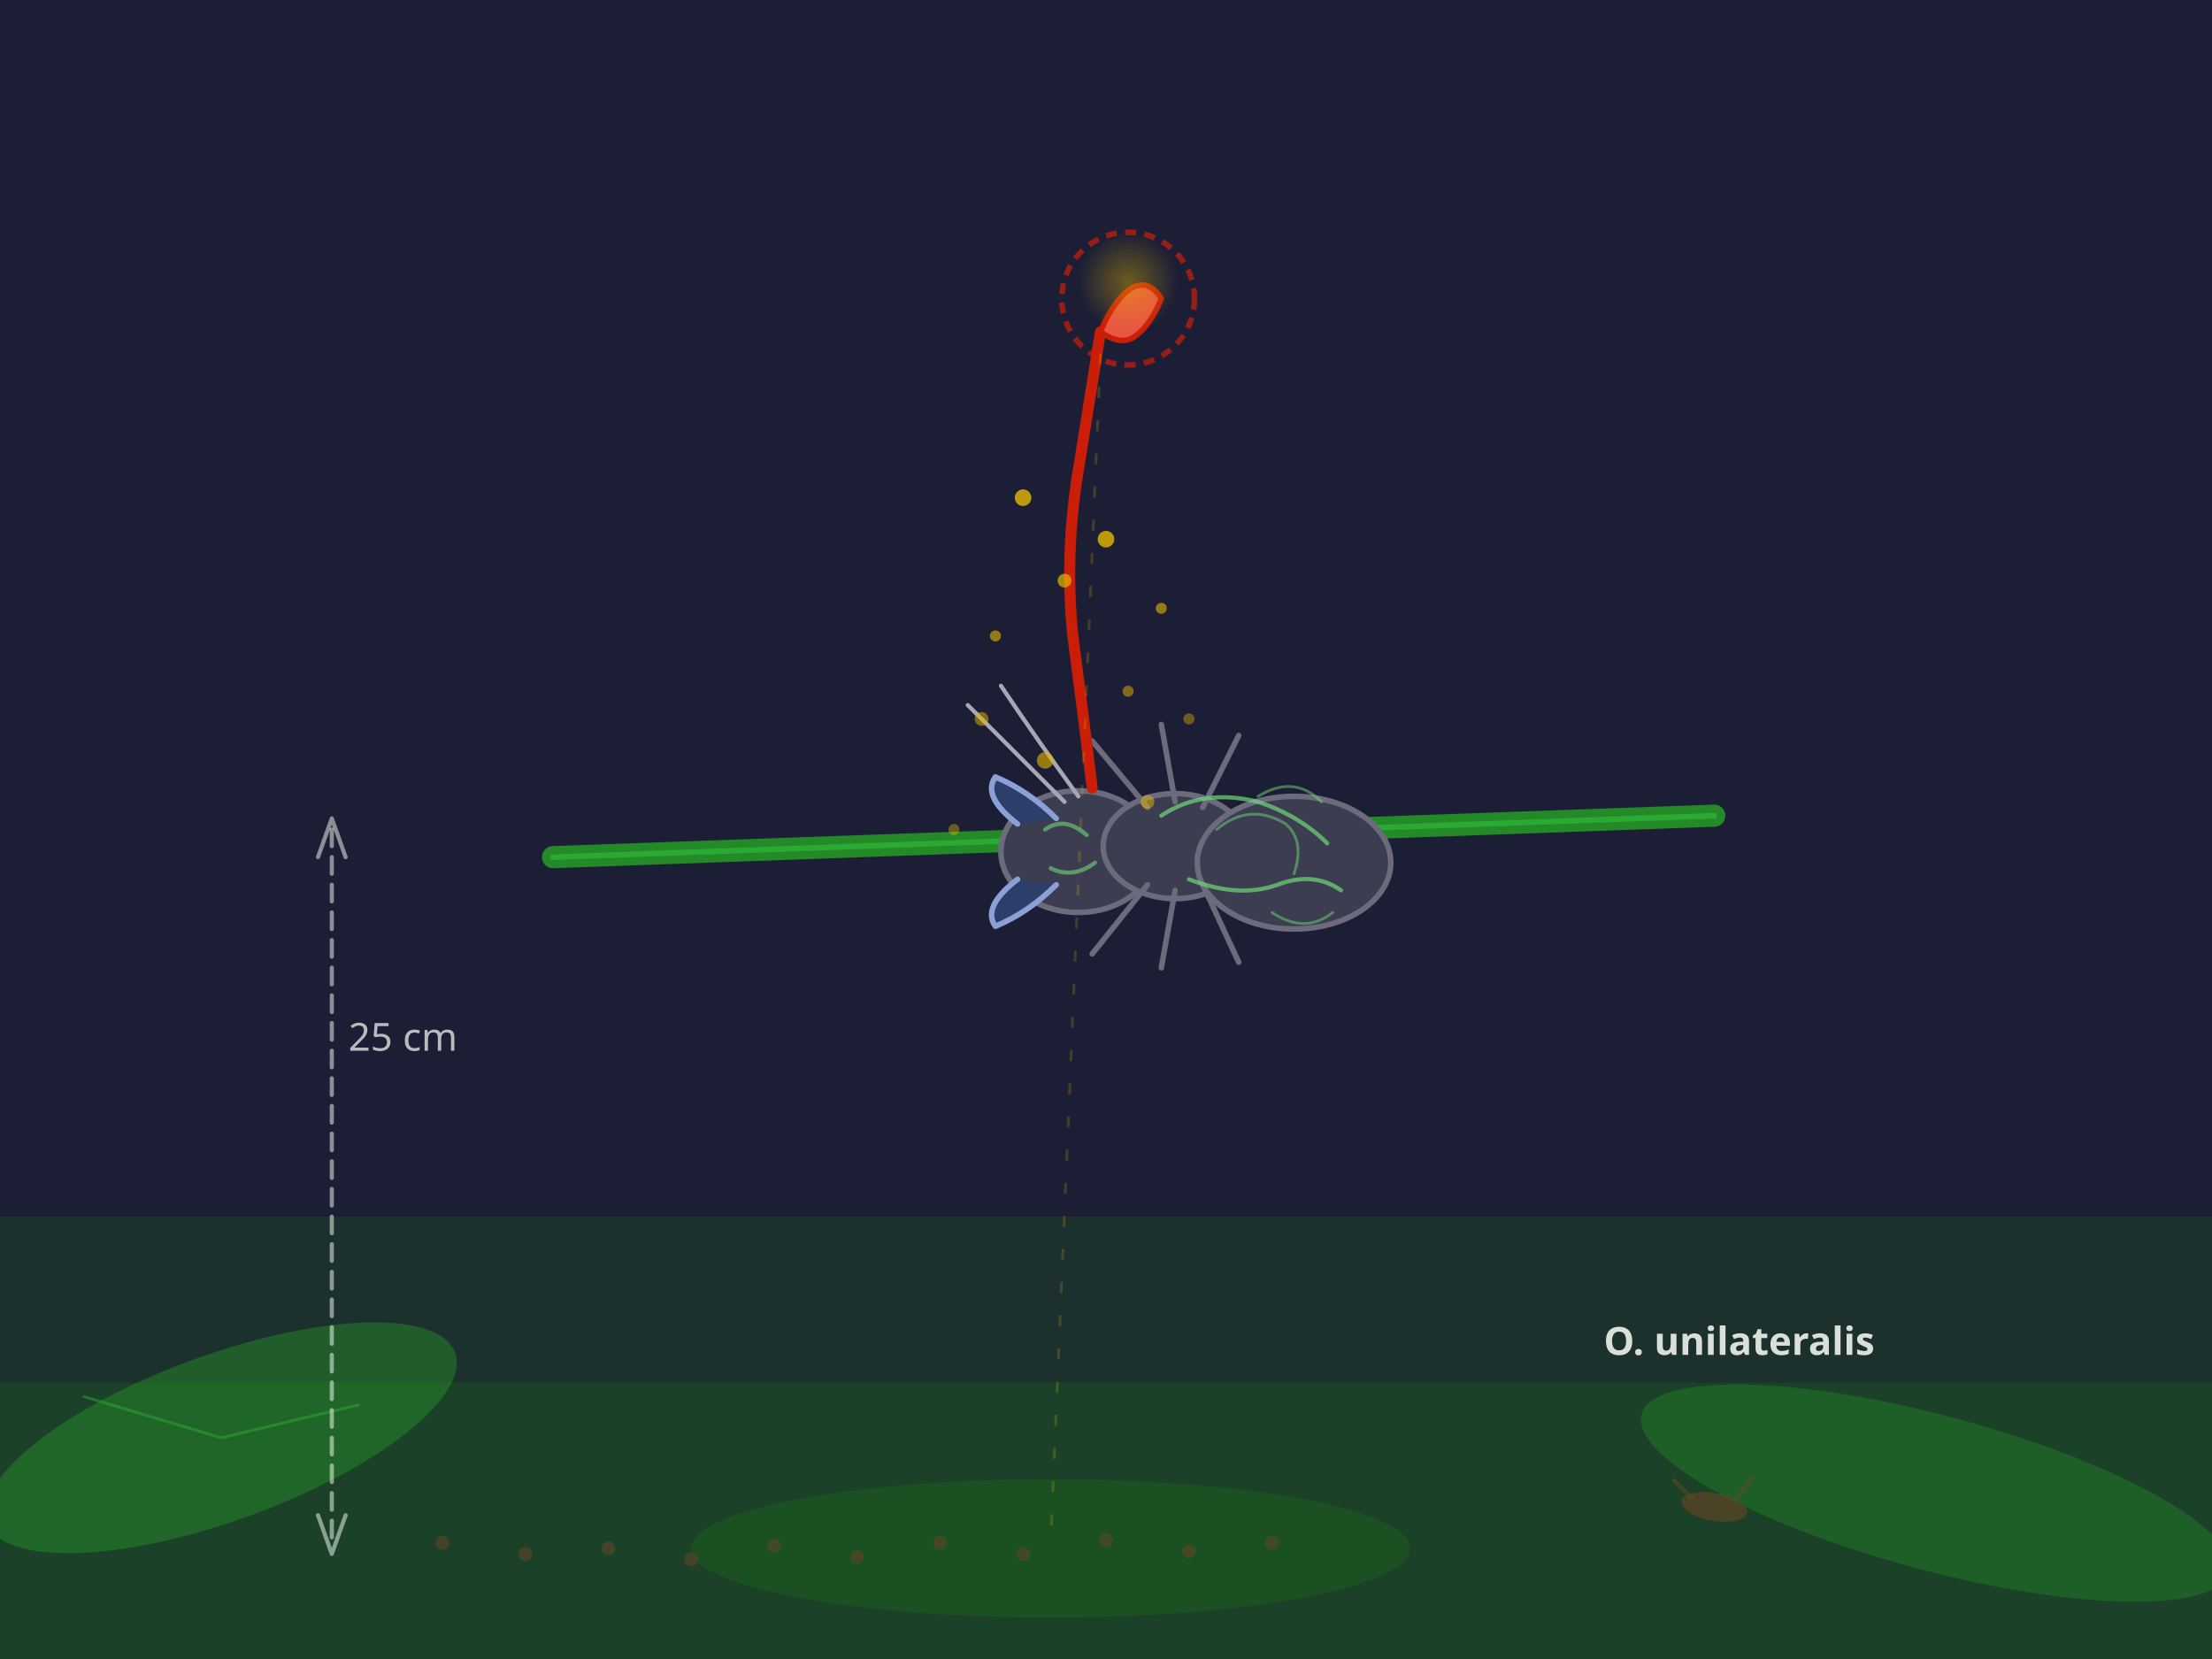
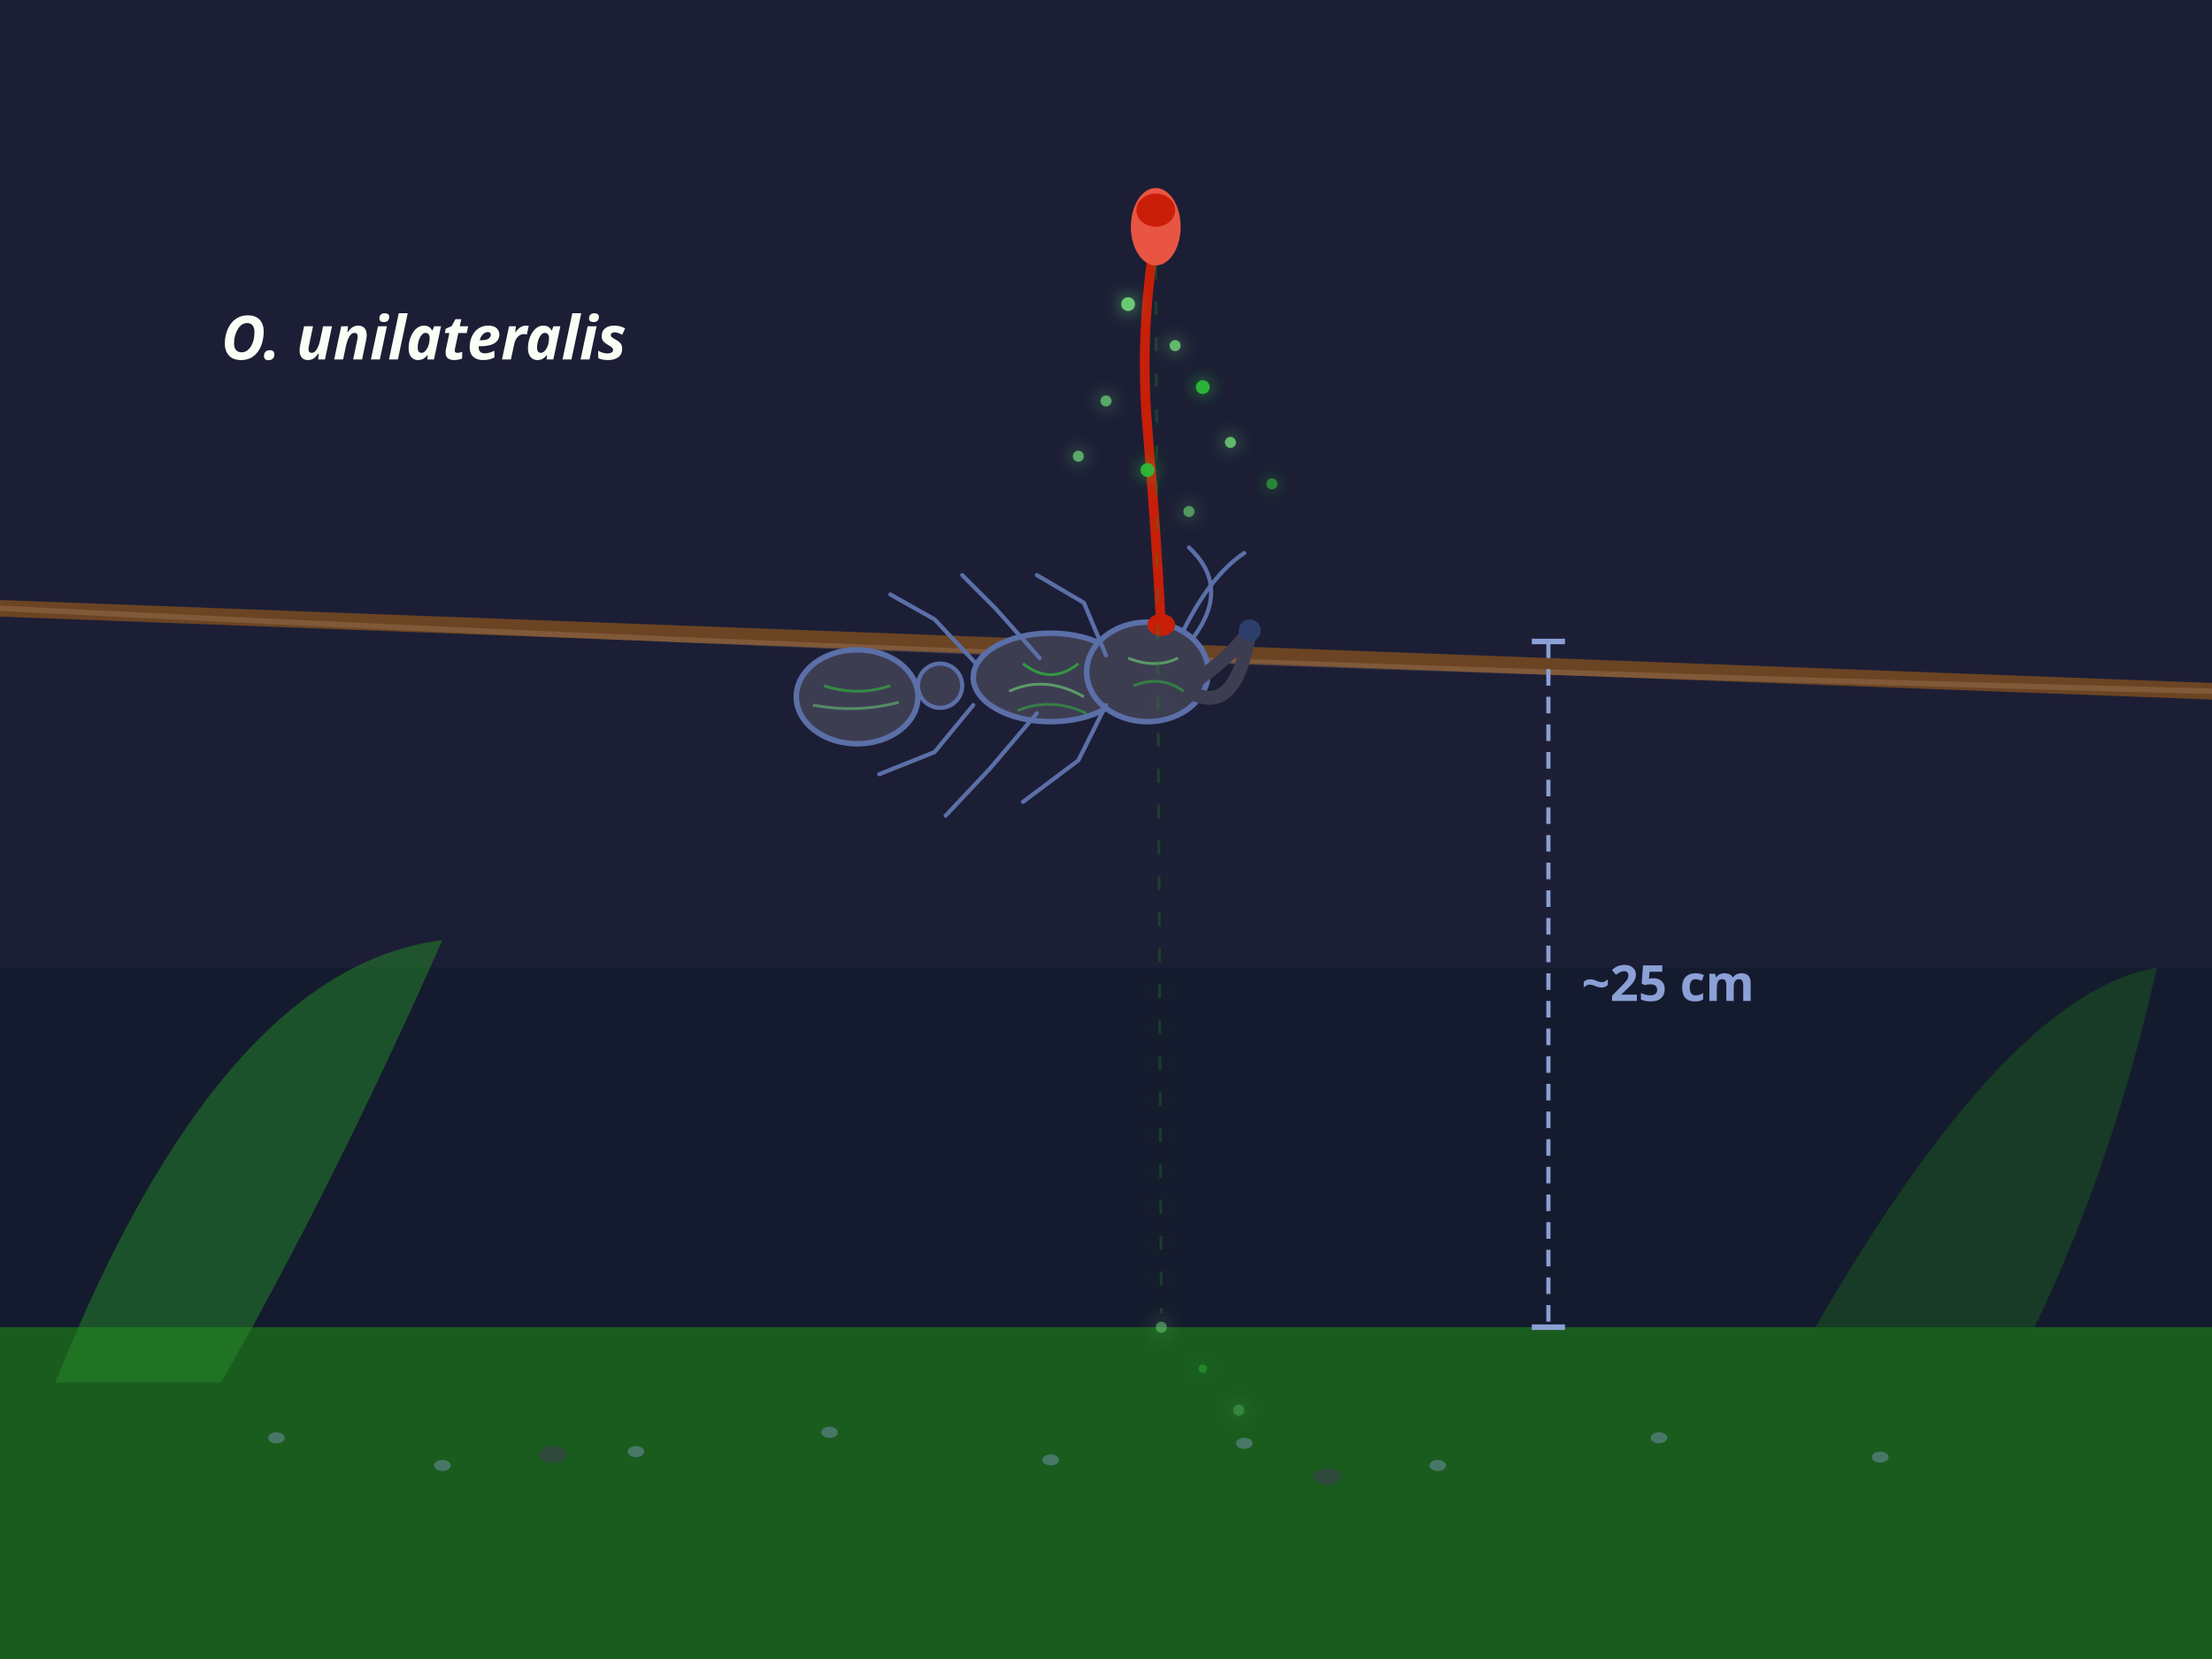
<svg xmlns="http://www.w3.org/2000/svg" viewBox="0 0 800 600" width="800" height="600">
  <defs>
-     <radialGradient id="spore-glow" cx="50%" cy="50%" r="50%">
-       <stop offset="0%" stop-color="#E6B800" stop-opacity="0.4" />
-       <stop offset="100%" stop-color="#E6B800" stop-opacity="0" />
-     </radialGradient>
+     <filter id="spore-glow" x="-50%" y="-50%" width="200%" height="200%">
+       <feGaussianBlur stdDeviation="3" result="blur" />
+       <feMerge>
+         <feMergeNode in="blur" />
+         <feMergeNode in="SourceGraphic" />
+       </feMerge>
+     </filter>
  </defs>
-   <g id="bg" data-label="Dark forest floor environment, deep green-midnight">
-     <rect width="800" height="600" fill="#1C1E35" />
-     <rect x="0" y="440" width="800" height="160" fill="#1A5C1E" opacity="0.3" />
-     <rect x="0" y="500" width="800" height="100" fill="#1A5C1E" opacity="0.4" />
+   <g id="bg" data-label="dark forest floor background">
+     <rect x="0" y="0" width="800" height="600" fill="#1C1E35" />
+     <rect x="0" y="480" width="800" height="120" fill="#1A5C1E" />
+     <rect x="0" y="350" width="800" height="130" fill="#151B2E" />
  </g>
-   <g id="context" data-label="Leaf silhouettes and diffuse ant colony trail in background">
-     <ellipse cx="80" cy="520" rx="90" ry="30" fill="#248A28" opacity="0.5" transform="rotate(-20 80 520)" />
-     <ellipse cx="700" cy="540" rx="110" ry="28" fill="#248A28" opacity="0.4" transform="rotate(15 700 540)" />
-     <ellipse cx="380" cy="560" rx="130" ry="25" fill="#1A5C1E" opacity="0.6" />
-     <line x1="80" y1="520" x2="30" y2="505" stroke="#2FBF39" stroke-width="1" opacity="0.4" />
-     <line x1="80" y1="520" x2="130" y2="508" stroke="#2FBF39" stroke-width="1" opacity="0.4" />
-     <circle cx="160" cy="558" r="2.5" fill="#6B4423" opacity="0.5" />
-     <circle cx="190" cy="562" r="2.5" fill="#6B4423" opacity="0.5" />
-     <circle cx="220" cy="560" r="2.5" fill="#6B4423" opacity="0.5" />
-     <circle cx="250" cy="564" r="2.5" fill="#6B4423" opacity="0.5" />
-     <circle cx="280" cy="559" r="2.5" fill="#6B4423" opacity="0.5" />
-     <circle cx="310" cy="563" r="2.5" fill="#6B4423" opacity="0.5" />
-     <circle cx="340" cy="558" r="2.5" fill="#6B4423" opacity="0.5" />
-     <circle cx="370" cy="562" r="2.5" fill="#6B4423" opacity="0.5" />
-     <circle cx="400" cy="557" r="2.5" fill="#6B4423" opacity="0.5" />
-     <circle cx="430" cy="561" r="2.5" fill="#6B4423" opacity="0.5" />
-     <circle cx="460" cy="558" r="2.5" fill="#6B4423" opacity="0.5" />
-     <ellipse cx="620" cy="545" rx="12" ry="5" fill="#6B4423" opacity="0.6" transform="rotate(10 620 545)" />
-     <line x1="612" y1="542" x2="605" y2="535" stroke="#6B4423" stroke-width="1.5" opacity="0.5" />
-     <line x1="628" y1="542" x2="634" y2="534" stroke="#6B4423" stroke-width="1.5" opacity="0.5" />
+   <g id="context" data-label="leaf silhouettes and ant colony trail below">
+     <path d="M 20 500 Q 80 350 160 340 Q 120 430 80 500 Z" fill="#248A28" opacity="0.5" />
+     <path d="M 640 510 Q 720 360 780 350 Q 760 440 720 510 Z" fill="#1A5C1E" opacity="0.5" />
+     <line x1="0" y1="220" x2="800" y2="250" stroke="#6B4423" stroke-width="6" stroke-linecap="round" />
+     <path d="M 0 220 Q 400 240 800 250" fill="none" stroke="#A0785A" stroke-width="2" opacity="0.4" />
+     <g opacity="0.4">
+       <ellipse cx="100" cy="520" rx="3" ry="2" fill="#8BA0D6" />
+       <ellipse cx="160" cy="530" rx="3" ry="2" fill="#8BA0D6" />
+       <ellipse cx="230" cy="525" rx="3" ry="2" fill="#8BA0D6" />
+       <ellipse cx="300" cy="518" rx="3" ry="2" fill="#8BA0D6" />
+       <ellipse cx="380" cy="528" rx="3" ry="2" fill="#8BA0D6" />
+       <ellipse cx="450" cy="522" rx="3" ry="2" fill="#8BA0D6" />
+       <ellipse cx="520" cy="530" rx="3" ry="2" fill="#8BA0D6" />
+       <ellipse cx="600" cy="520" rx="3" ry="2" fill="#8BA0D6" />
+       <ellipse cx="680" cy="527" rx="3" ry="2" fill="#8BA0D6" />
+     </g>
+     <ellipse cx="200" cy="526" rx="5" ry="3" fill="#3D3D52" opacity="0.6" />
+     <ellipse cx="480" cy="534" rx="5" ry="3" fill="#3D3D52" opacity="0.6" />
  </g>
-   <g id="subject" data-label="Single zombie ant, mandibles locked onto leaf vein, side view">
-     <line x1="200" y1="310" x2="620" y2="295" stroke="#248A28" stroke-width="8" stroke-linecap="round" />
-     <line x1="200" y1="310" x2="620" y2="295" stroke="#2FBF39" stroke-width="2" stroke-linecap="round" opacity="0.6" />
-     <ellipse cx="390" cy="308" rx="28" ry="22" fill="#3D3D52" stroke="#6B6B7C" stroke-width="2" stroke-linecap="round" stroke-linejoin="round" />
-     <path d="M 368 318 Q 355 328 360 335 Q 372 330 382 320" fill="#2D3E6B" stroke="#8BA0D6" stroke-width="2" stroke-linecap="round" stroke-linejoin="round" />
-     <path d="M 368 298 Q 355 288 360 281 Q 372 286 382 296" fill="#2D3E6B" stroke="#8BA0D6" stroke-width="2" stroke-linecap="round" stroke-linejoin="round" />
-     <ellipse cx="425" cy="306" rx="26" ry="19" fill="#3D3D52" stroke="#6B6B7C" stroke-width="2" stroke-linecap="round" stroke-linejoin="round" />
-     <ellipse cx="468" cy="312" rx="35" ry="24" fill="#3D3D52" stroke="#6B6B7C" stroke-width="2" stroke-linecap="round" stroke-linejoin="round" />
-     <line x1="415" y1="320" x2="395" y2="345" stroke="#6B6B7C" stroke-width="2" stroke-linecap="round" />
-     <line x1="425" y1="322" x2="420" y2="350" stroke="#6B6B7C" stroke-width="2" stroke-linecap="round" />
-     <line x1="435" y1="320" x2="448" y2="348" stroke="#6B6B7C" stroke-width="2" stroke-linecap="round" />
-     <line x1="415" y1="292" x2="395" y2="268" stroke="#6B6B7C" stroke-width="2" stroke-linecap="round" />
-     <line x1="425" y1="290" x2="420" y2="262" stroke="#6B6B7C" stroke-width="2" stroke-linecap="round" />
-     <line x1="435" y1="292" x2="448" y2="266" stroke="#6B6B7C" stroke-width="2" stroke-linecap="round" />
-     <path d="M 385 290 Q 365 270 350 255" stroke="#A8A8B5" stroke-width="1.5" stroke-linecap="round" fill="none" />
-     <path d="M 390 288 Q 374 266 362 248" stroke="#A8A8B5" stroke-width="1.5" stroke-linecap="round" fill="none" />
+   <g id="subject" data-label="zombie carpenter ant mandibles locked onto leaf vein, side view">
+     <ellipse cx="380" cy="245" rx="28" ry="16" fill="#3D3D52" stroke="#5B6FA8" stroke-width="2" />
+     <circle cx="340" cy="248" r="8" fill="#3D3D52" stroke="#5B6FA8" stroke-width="1.5" />
+     <ellipse cx="310" cy="252" rx="22" ry="17" fill="#3D3D52" stroke="#5B6FA8" stroke-width="2" />
+     <ellipse cx="415" cy="243" rx="22" ry="18" fill="#3D3D52" stroke="#5B6FA8" stroke-width="2" />
+     <path d="M 430 248 Q 445 238 452 228" fill="none" stroke="#3D3D52" stroke-width="5" stroke-linecap="round" />
+     <path d="M 430 250 Q 447 260 452 228" fill="none" stroke="#3D3D52" stroke-width="5" stroke-linecap="round" />
+     <circle cx="452" cy="228" r="4" fill="#2D3E6B" />
+     <g stroke="#5B6FA8" stroke-width="1.5" stroke-linecap="round" fill="none">
+       <path d="M 400 255 L 390 275 L 370 290" />
+       <path d="M 400 237 L 392 218 L 375 208" />
+       <path d="M 375 258 L 358 278 L 342 295" />
+       <path d="M 376 238 L 360 220 L 348 208" />
+       <path d="M 352 255 L 338 272 L 318 280" />
+       <path d="M 353 240 L 338 224 L 322 215" />
+     </g>
+     <path d="M 432 230 Q 445 212 430 198" fill="none" stroke="#5B6FA8" stroke-width="1.5" stroke-linecap="round" />
+     <path d="M 428 228 Q 438 208 450 200" fill="none" stroke="#5B6FA8" stroke-width="1.5" stroke-linecap="round" />
  </g>
-   <g id="detail-hyphae" data-label="Fungal hyphal network spreading through ant body tissue">
-     <path d="M 420 295 Q 435 285 455 290 Q 470 295 480 305" stroke="#6FD877" stroke-width="1.5" fill="none" opacity="0.7" stroke-linecap="round" />
-     <path d="M 430 318 Q 448 325 462 320 Q 475 315 485 322" stroke="#6FD877" stroke-width="1.5" fill="none" opacity="0.7" stroke-linecap="round" />
-     <path d="M 440 300 Q 452 290 465 298 Q 472 304 468 316" stroke="#6FD877" stroke-width="1" fill="none" opacity="0.5" stroke-linecap="round" />
-     <path d="M 455 288 Q 468 280 478 290" stroke="#6FD877" stroke-width="1" fill="none" opacity="0.5" stroke-linecap="round" />
-     <path d="M 460 330 Q 472 338 482 330" stroke="#6FD877" stroke-width="1" fill="none" opacity="0.5" stroke-linecap="round" />
-     <path d="M 393 302 Q 385 295 378 300" stroke="#6FD877" stroke-width="1.5" fill="none" opacity="0.6" stroke-linecap="round" />
-     <path d="M 396 312 Q 388 318 380 314" stroke="#6FD877" stroke-width="1.5" fill="none" opacity="0.6" stroke-linecap="round" />
+   <g id="detail-hyphae" data-label="fungal hyphae network spread through ant muscle tissue">
+     <path d="M 370 240 Q 380 248 390 240" fill="none" stroke="#2FBF39" stroke-width="1" opacity="0.7" />
+     <path d="M 365 250 Q 378 244 392 252" fill="none" stroke="#6FD877" stroke-width="1" opacity="0.6" />
+     <path d="M 368 257 Q 380 252 393 258" fill="none" stroke="#2FBF39" stroke-width="1" opacity="0.5" />
+     <path d="M 408 238 Q 418 242 426 238" fill="none" stroke="#6FD877" stroke-width="1" opacity="0.6" />
+     <path d="M 410 248 Q 420 244 428 250" fill="none" stroke="#2FBF39" stroke-width="1" opacity="0.5" />
+     <path d="M 298 248 Q 310 252 322 248" fill="none" stroke="#2FBF39" stroke-width="1" opacity="0.6" />
+     <path d="M 294 255 Q 310 258 325 254" fill="none" stroke="#6FD877" stroke-width="1" opacity="0.5" />
  </g>
-   <g id="detail-stalk" data-label="Ophiocordyceps fruiting body erupting from back of ant head">
-     <path d="M 395 285 Q 392 260 388 230 Q 385 200 390 170 Q 394 145 398 120" stroke="#CA1E08" stroke-width="4" stroke-linecap="round" fill="none" />
-     <path d="M 398 120 Q 402 110 408 105 Q 415 100 420 108 Q 416 118 410 122 Q 405 125 398 120" fill="#E85542" stroke="#CA1E08" stroke-width="2" stroke-linecap="round" stroke-linejoin="round" />
-     <circle cx="408" cy="102" r="18" fill="url(#spore-glow)" />
+   <g id="detail-stalk" data-label="Ophiocordyceps fruiting stalk erupting from dorsal head">
+     <path d="M 420 228 Q 418 190 415 155 Q 412 120 418 85" fill="none" stroke="#CA1E08" stroke-width="3.5" stroke-linecap="round" />
+     <ellipse cx="420" cy="226" rx="5" ry="4" fill="#CA1E08" />
+     <ellipse cx="418" cy="82" rx="9" ry="14" fill="#E85542" />
+     <ellipse cx="418" cy="76" rx="7" ry="6" fill="#CA1E08" />
  </g>
-   <g id="detail-spores" data-label="Spore rain falling toward ant trail below">
-     <circle cx="370" cy="180" r="3" fill="#E6B800" opacity="0.8" />
-     <circle cx="385" cy="210" r="2.5" fill="#E6B800" opacity="0.7" />
-     <circle cx="360" cy="230" r="2" fill="#E6B800" opacity="0.6" />
-     <circle cx="400" cy="195" r="3" fill="#E6B800" opacity="0.8" />
-     <circle cx="420" cy="220" r="2" fill="#E6B800" opacity="0.6" />
-     <circle cx="355" cy="260" r="2.5" fill="#E6B800" opacity="0.5" />
-     <circle cx="408" cy="250" r="2" fill="#E6B800" opacity="0.5" />
-     <circle cx="378" cy="275" r="3" fill="#E6B800" opacity="0.6" />
-     <circle cx="430" cy="260" r="2" fill="#E6B800" opacity="0.4" />
-     <circle cx="345" cy="300" r="2" fill="#E6B800" opacity="0.4" />
-     <circle cx="415" cy="290" r="2.5" fill="#E6B800" opacity="0.5" />
-     <line x1="398" y1="128" x2="380" y2="558" stroke="#E6B800" stroke-width="1" stroke-dasharray="4 8" opacity="0.2" />
+   <g id="detail-spores" data-label="ascospores dispersing downward toward ant trail" filter="url(#spore-glow)">
+     <circle cx="408" cy="110" r="2.5" fill="#6FD877" opacity="0.9" />
+     <circle cx="425" cy="125" r="2" fill="#6FD877" opacity="0.8" />
+     <circle cx="435" cy="140" r="2.5" fill="#2FBF39" opacity="0.9" />
+     <circle cx="400" cy="145" r="2" fill="#6FD877" opacity="0.7" />
+     <circle cx="445" cy="160" r="2" fill="#6FD877" opacity="0.8" />
+     <circle cx="415" cy="170" r="2.5" fill="#2FBF39" opacity="0.9" />
+     <circle cx="430" cy="185" r="2" fill="#6FD877" opacity="0.6" />
+     <circle cx="390" cy="165" r="2" fill="#6FD877" opacity="0.7" />
+     <circle cx="460" cy="175" r="2" fill="#2FBF39" opacity="0.6" />
+     <circle cx="420" cy="480" r="2" fill="#6FD877" opacity="0.5" />
+     <circle cx="435" cy="495" r="1.5" fill="#2FBF39" opacity="0.4" />
+     <circle cx="448" cy="510" r="2" fill="#6FD877" opacity="0.3" />
+     <line x1="418" y1="96" x2="420" y2="475" stroke="#248A28" stroke-width="1" stroke-dasharray="5 8" opacity="0.3" />
  </g>
-   <g id="label" data-label="Species name label">
-     <text x="580" y="490" font-family="Barlow, system-ui, sans-serif" font-size="14" font-weight="700" fill="#FBFFF6" opacity="0.85">O. unilateralis</text>
-     <text x="126" y="380" font-family="Barlow, system-ui, sans-serif" font-size="14" font-weight="500" fill="#FBFFF6" opacity="0.7">25 cm</text>
+   <g id="label" data-label="species name label">
+     <text x="80" y="130" font-family="Barlow, sans-serif" font-size="22" font-weight="700" font-style="italic" fill="#FBFFF6">O. unilateralis</text>
  </g>
-   <g id="overlay" data-label="Height arrow indicator and emphasis marks">
-     <line x1="120" y1="300" x2="120" y2="558" stroke="#FBFFF6" stroke-width="1.5" stroke-dasharray="6 4" opacity="0.5" stroke-linecap="round" />
-     <polyline points="115,310 120,296 125,310" fill="none" stroke="#FBFFF6" stroke-width="1.5" stroke-linecap="round" stroke-linejoin="round" opacity="0.5" />
-     <polyline points="115,548 120,562 125,548" fill="none" stroke="#FBFFF6" stroke-width="1.5" stroke-linecap="round" stroke-linejoin="round" opacity="0.5" />
-     <circle cx="408" cy="108" r="24" fill="none" stroke="#CA1E08" stroke-width="2" stroke-dasharray="4 3" opacity="0.7" />
+   <g id="overlay" data-label="25cm height indicator arrow from twig to ground">
+     <line x1="560" y1="232" x2="560" y2="480" stroke="#8BA0D6" stroke-width="1.5" stroke-dasharray="6 4" />
+     <line x1="554" y1="232" x2="566" y2="232" stroke="#8BA0D6" stroke-width="2" />
+     <line x1="554" y1="480" x2="566" y2="480" stroke="#8BA0D6" stroke-width="2" />
+     <text x="572" y="362" font-family="Barlow, sans-serif" font-size="18" font-weight="600" fill="#8BA0D6">~25 cm</text>
  </g>
</svg>
